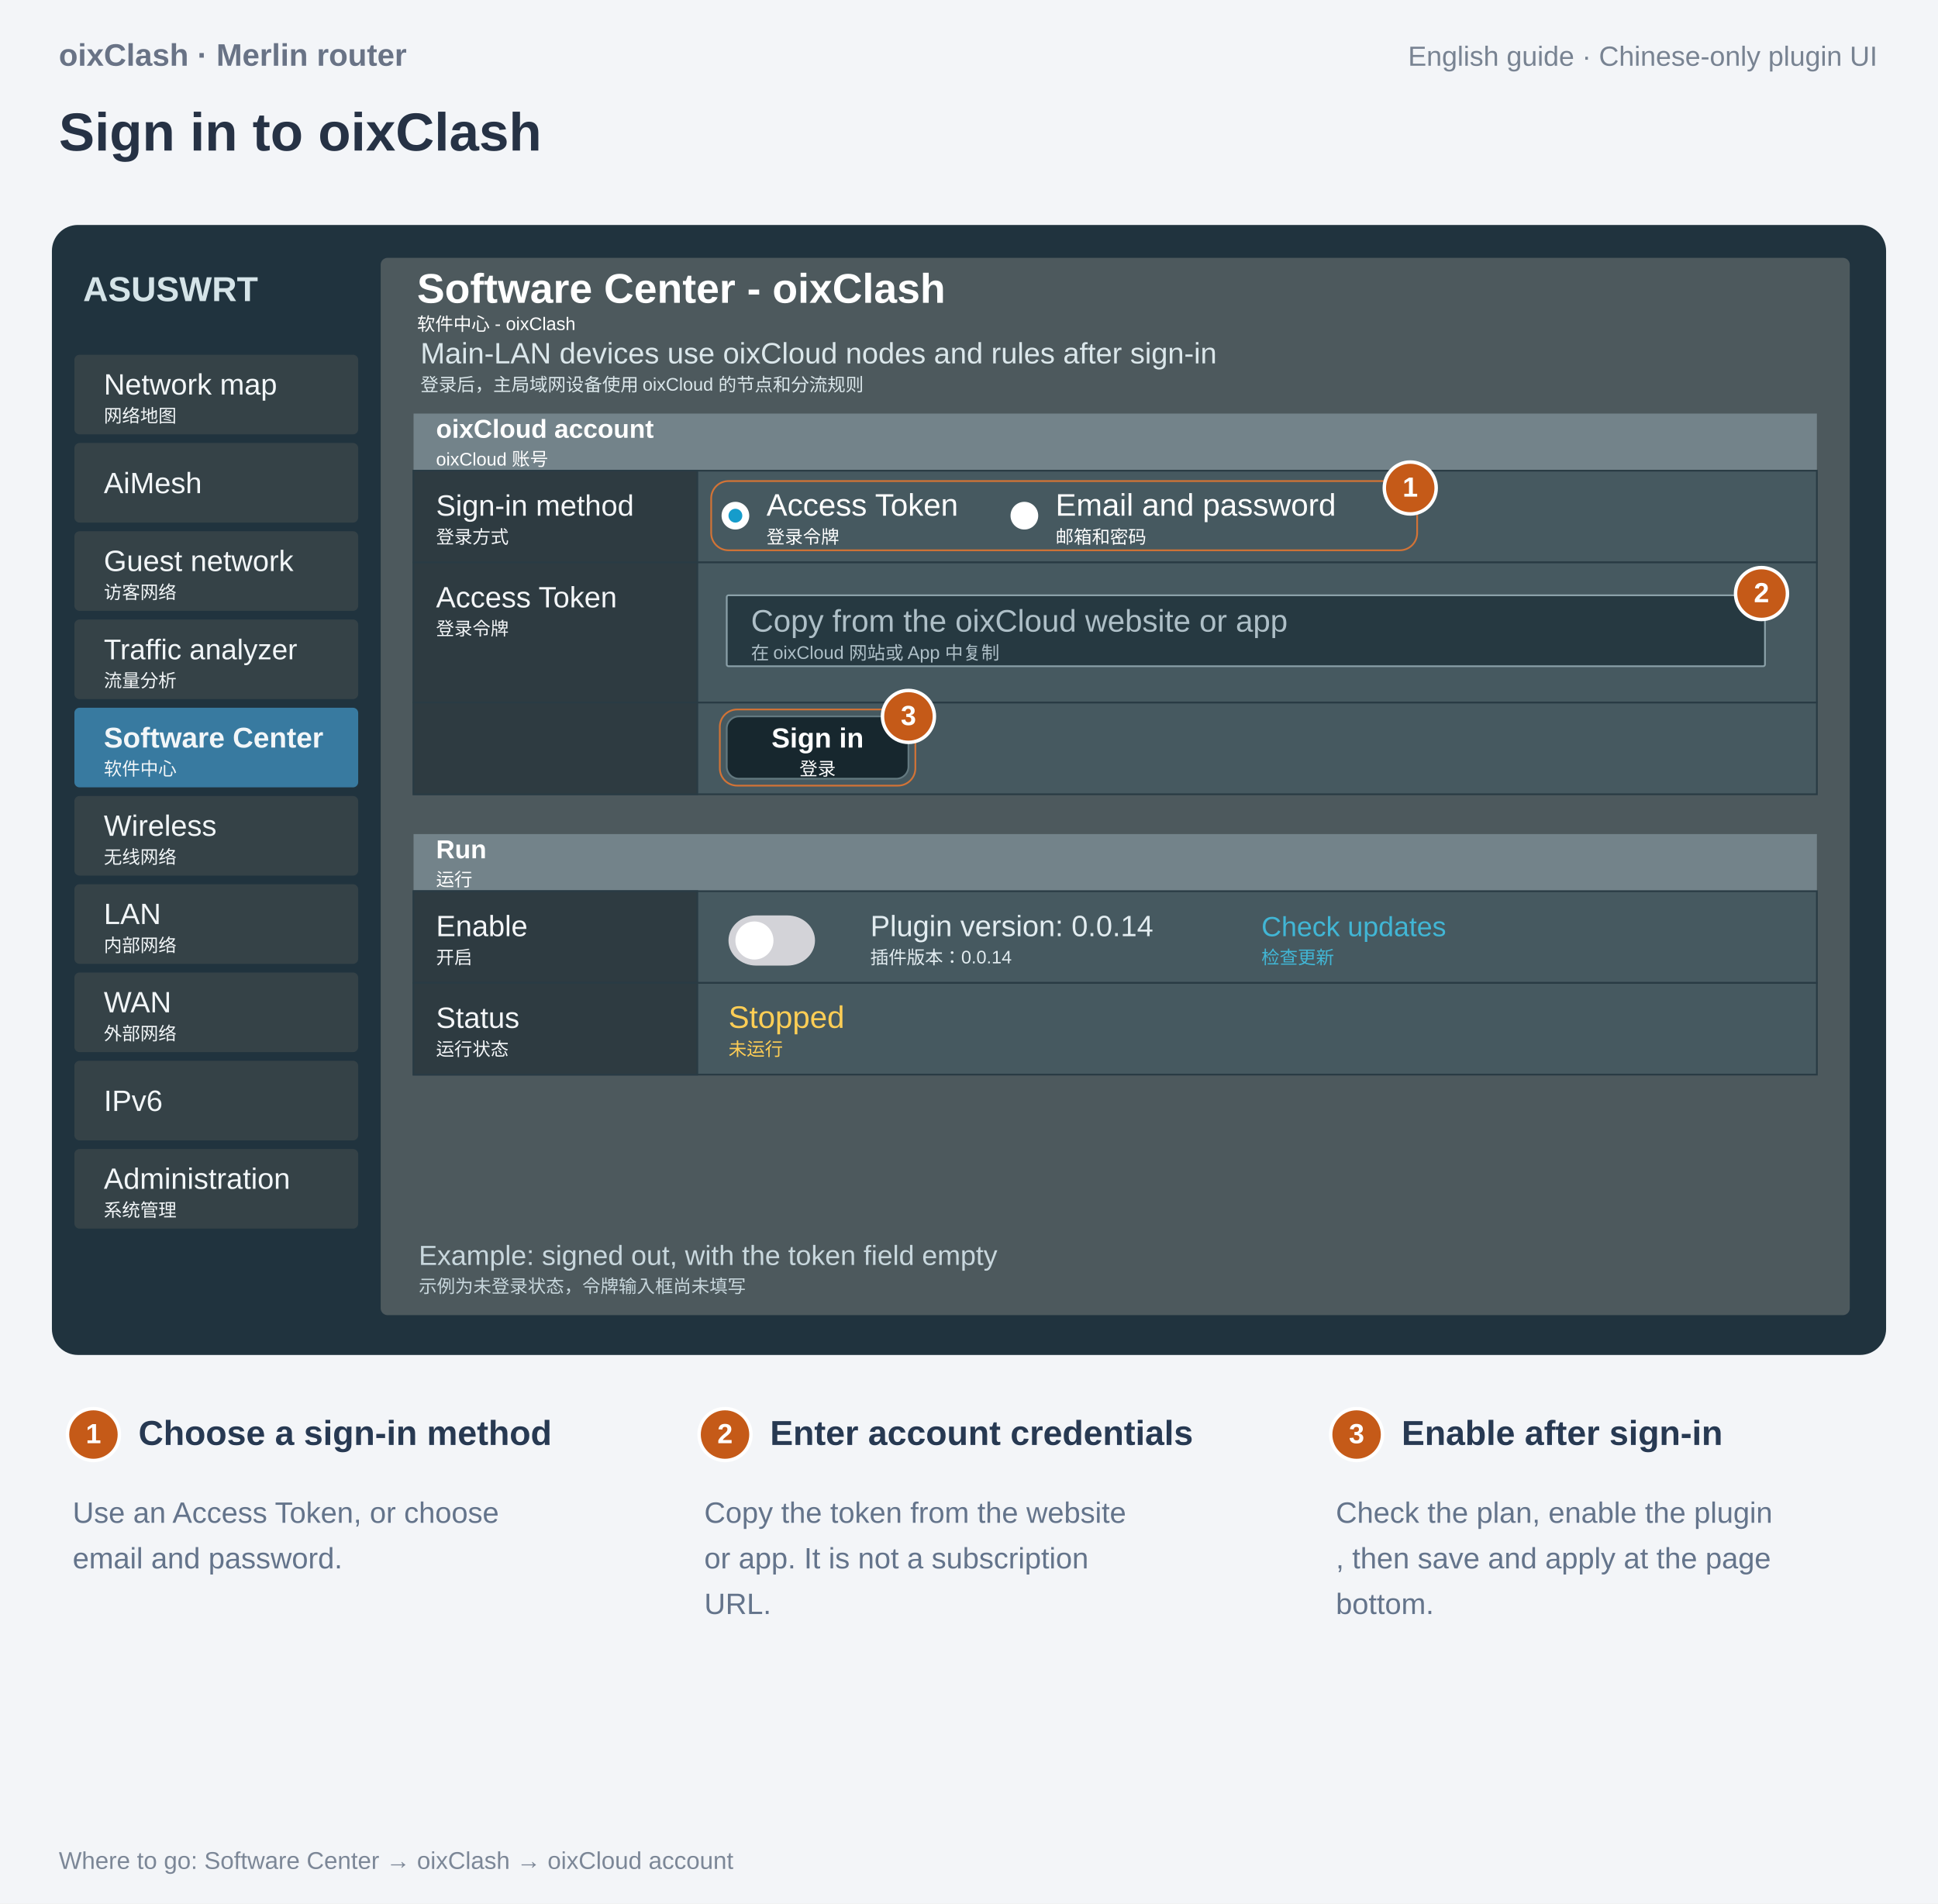
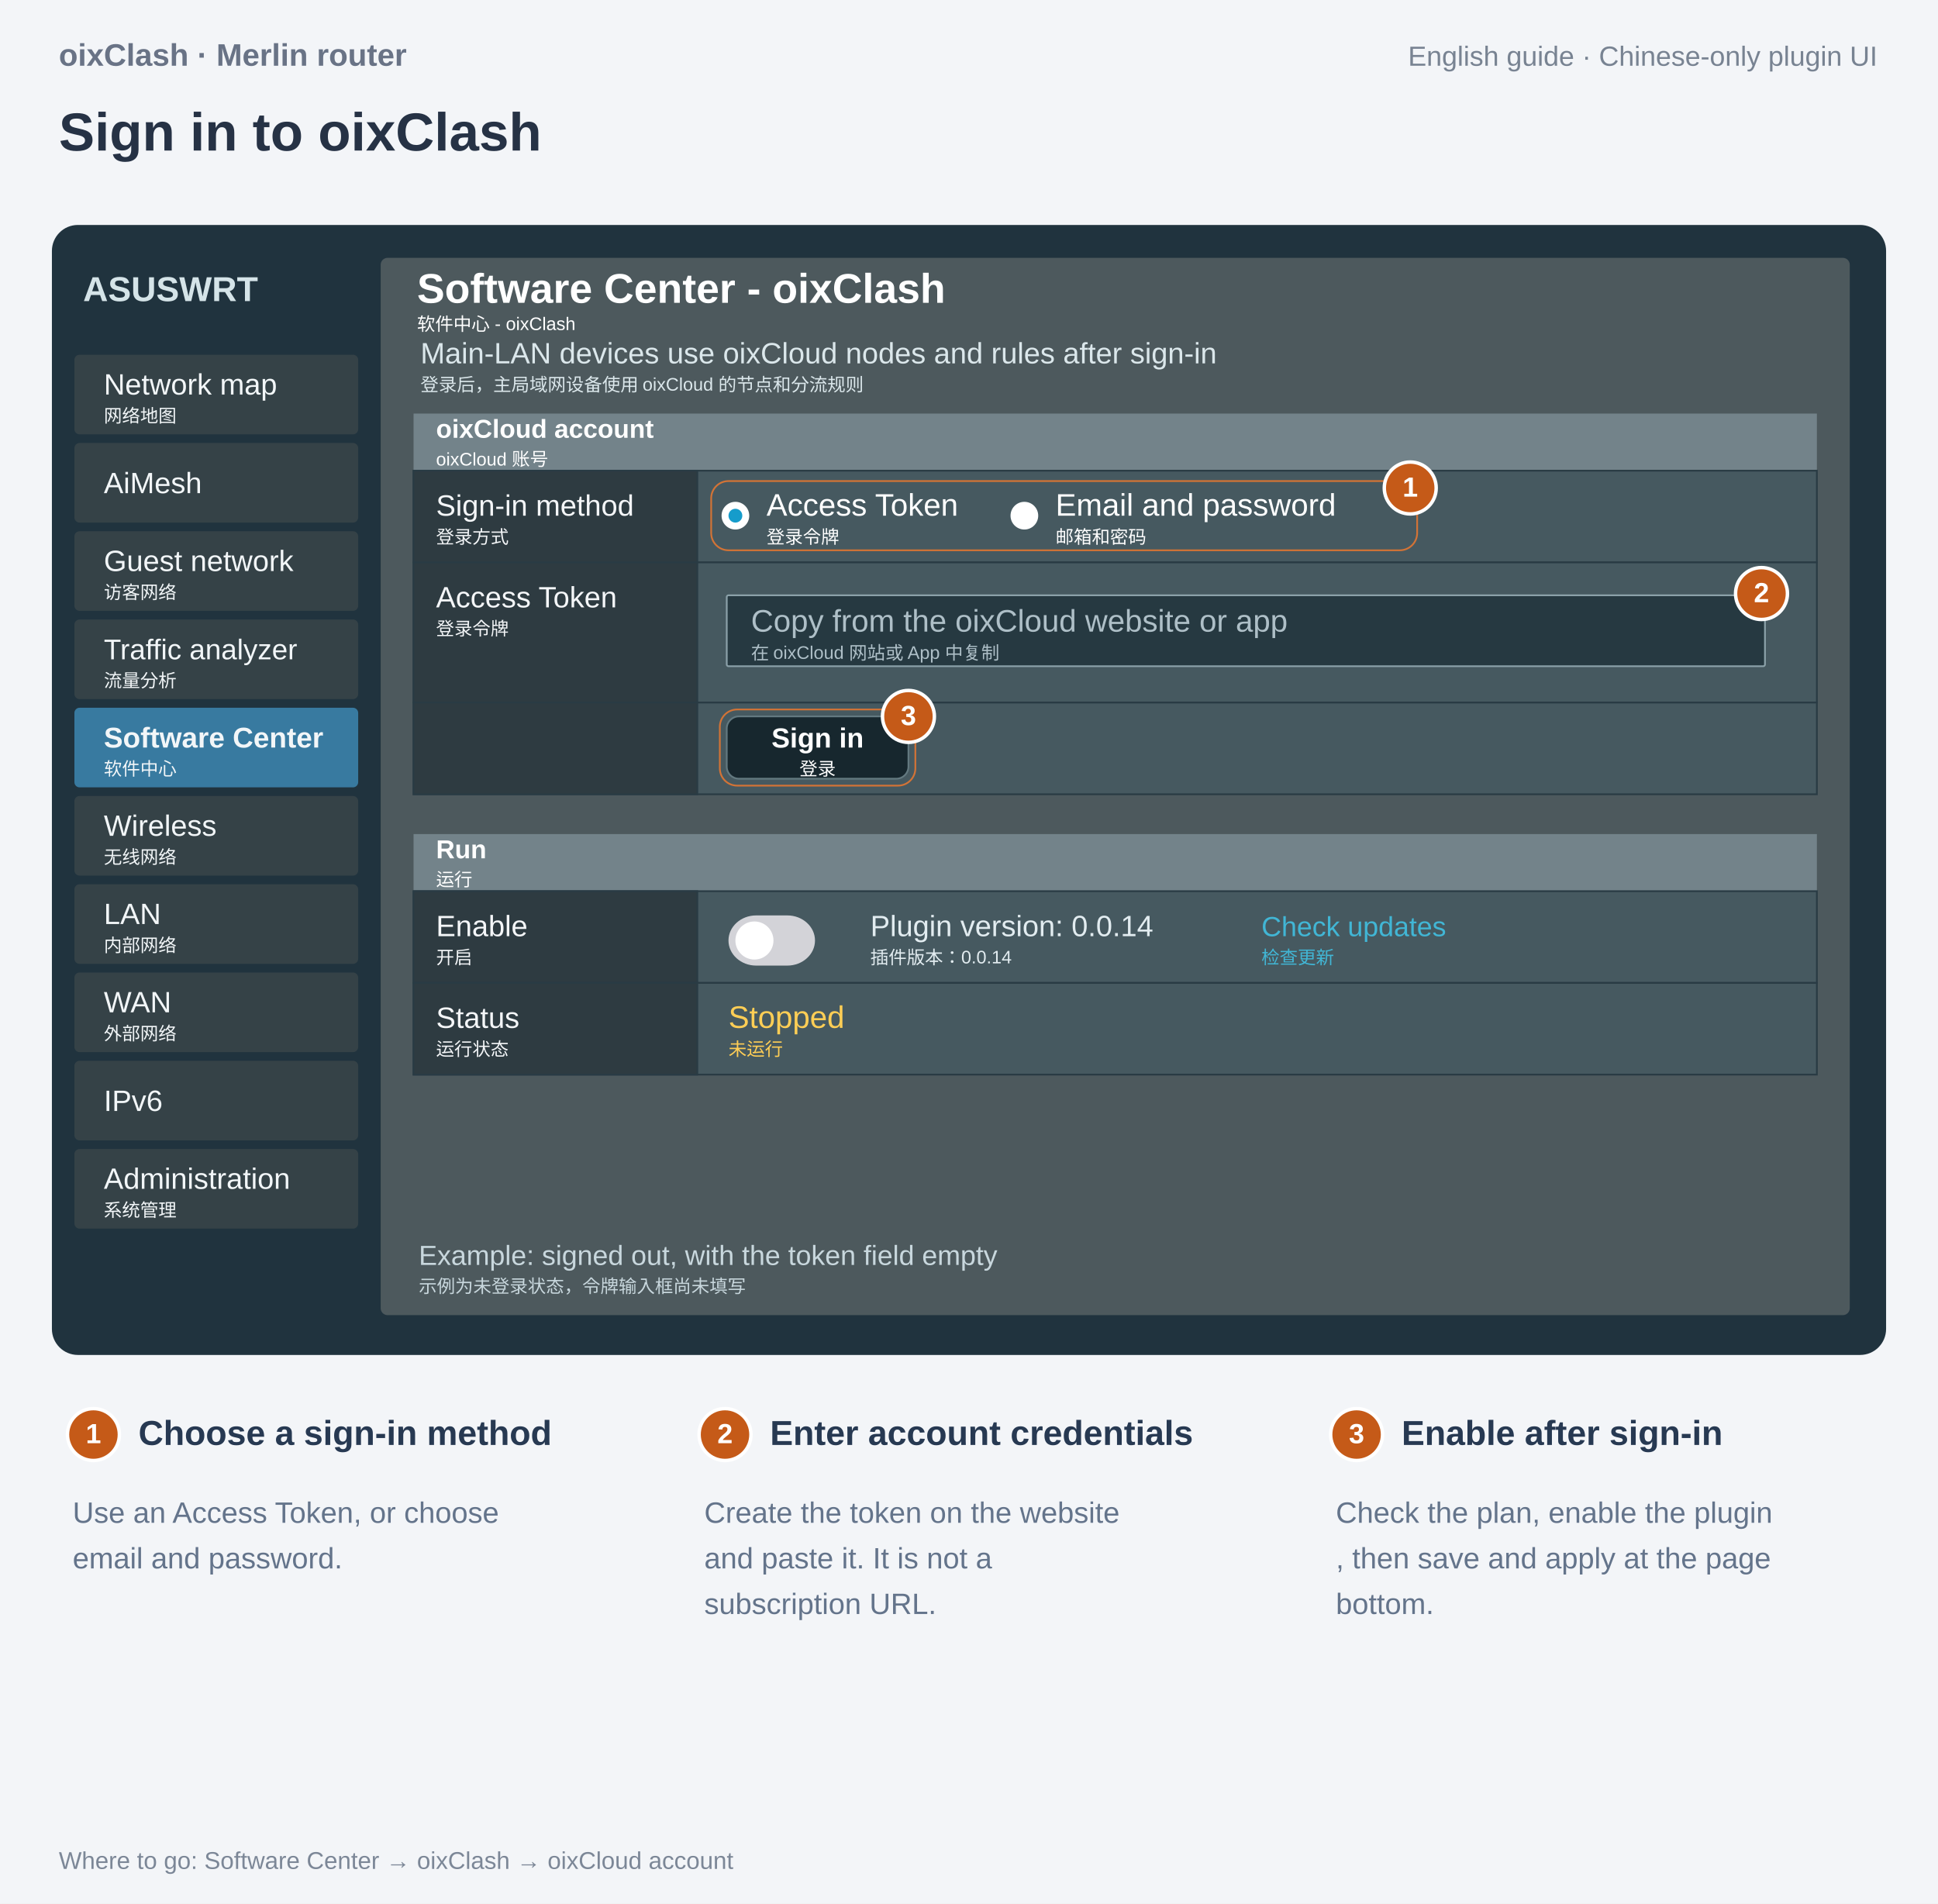
<svg xmlns="http://www.w3.org/2000/svg" width="1120" height="1100" viewBox="0 0 1120 1100" role="img" aria-labelledby="title desc">
  <g font-family="-apple-system,BlinkMacSystemFont,'PingFang SC','Segoe UI',Arial,sans-serif">
    <rect x="0" y="0" width="1120" height="1100" rx="0" fill="#f3f5f8" stroke="none" />
    <text x="34" y="38" font-size="18" fill="#697386" font-weight="600" text-anchor="start">oixClash · Merlin router</text>
    <text x="1085" y="38" font-size="16" fill="#788392" font-weight="500" text-anchor="end">English guide · Chinese-only plugin UI</text>
    <text x="34" y="87" font-size="31" fill="#263245" font-weight="700" text-anchor="start">Sign in to oixClash</text>
    <rect x="30" y="130" width="1060" height="653" rx="15" fill="#20333e" stroke="none" />
    <rect x="220" y="149" width="849" height="611" rx="4" fill="#4d595d" stroke="none" />
    <text x="48" y="174" font-size="20" fill="#d5e4e8" font-weight="700" text-anchor="start">ASUSWRT</text>
    <text x="241" y="175" font-size="24" fill="#fff" font-weight="600" text-anchor="start">Software Center - oixClash</text>
    <text x="241" y="191" font-size="10.5" fill="#fff" font-weight="400" text-anchor="start">软件中心 - oixClash</text>
    <rect x="43" y="205" width="164" height="46" rx="3" fill="#354247" stroke="none" />
    <text x="60" y="228" font-size="17" fill="#f2f6f8" font-weight="400" text-anchor="start">Network map</text>
    <text x="60" y="244" font-size="10.5" fill="#f2f6f8" font-weight="400" text-anchor="start">网络地图</text>
    <rect x="43" y="256" width="164" height="46" rx="3" fill="#354247" stroke="none" />
    <text x="60" y="285" font-size="17" fill="#f2f6f8" font-weight="400" text-anchor="start">AiMesh</text>
    <rect x="43" y="307" width="164" height="46" rx="3" fill="#354247" stroke="none" />
    <text x="60" y="330" font-size="17" fill="#f2f6f8" font-weight="400" text-anchor="start">Guest network</text>
    <text x="60" y="346" font-size="10.5" fill="#f2f6f8" font-weight="400" text-anchor="start">访客网络</text>
    <rect x="43" y="358" width="164" height="46" rx="3" fill="#354247" stroke="none" />
    <text x="60" y="381" font-size="16.486" fill="#f2f6f8" font-weight="400" text-anchor="start">Traffic analyzer</text>
    <text x="60" y="397" font-size="10.5" fill="#f2f6f8" font-weight="400" text-anchor="start">流量分析</text>
    <rect x="43" y="409" width="164" height="46" rx="3" fill="#387aa0" stroke="none" />
    <text x="60" y="432" font-size="16.546" fill="#f2f6f8" font-weight="600" text-anchor="start">Software Center</text>
    <text x="60" y="448" font-size="10.5" fill="#f2f6f8" font-weight="400" text-anchor="start">软件中心</text>
    <rect x="43" y="460" width="164" height="46" rx="3" fill="#354247" stroke="none" />
    <text x="60" y="483" font-size="17" fill="#f2f6f8" font-weight="400" text-anchor="start">Wireless</text>
    <text x="60" y="499" font-size="10.5" fill="#f2f6f8" font-weight="400" text-anchor="start">无线网络</text>
    <rect x="43" y="511" width="164" height="46" rx="3" fill="#354247" stroke="none" />
    <text x="60" y="534" font-size="17" fill="#f2f6f8" font-weight="400" text-anchor="start">LAN</text>
    <text x="60" y="550" font-size="10.5" fill="#f2f6f8" font-weight="400" text-anchor="start">内部网络</text>
    <rect x="43" y="562" width="164" height="46" rx="3" fill="#354247" stroke="none" />
    <text x="60" y="585" font-size="17" fill="#f2f6f8" font-weight="400" text-anchor="start">WAN</text>
    <text x="60" y="601" font-size="10.5" fill="#f2f6f8" font-weight="400" text-anchor="start">外部网络</text>
    <rect x="43" y="613" width="164" height="46" rx="3" fill="#354247" stroke="none" />
    <text x="60" y="642" font-size="17" fill="#f2f6f8" font-weight="400" text-anchor="start">IPv6</text>
    <rect x="43" y="664" width="164" height="46" rx="3" fill="#354247" stroke="none" />
    <text x="60" y="687" font-size="17" fill="#f2f6f8" font-weight="400" text-anchor="start">Administration</text>
    <text x="60" y="703" font-size="10.5" fill="#f2f6f8" font-weight="400" text-anchor="start">系统管理</text>
    <text x="243" y="210" font-size="17" fill="#dbe7eb" font-weight="400" text-anchor="start">Main-LAN devices use oixCloud nodes and rules after sign-in</text>
    <text x="243" y="226" font-size="10.5" fill="#dbe7eb" font-weight="400" text-anchor="start">登录后，主局域网设备使用 oixCloud 的节点和分流规则</text>
    <rect x="239" y="239" width="811" height="33" rx="0" fill="#73838a" stroke="none" />
    <text x="252" y="253" font-size="15" fill="#fff" font-weight="600" text-anchor="start">oixCloud account</text>
    <text x="252" y="269" font-size="10.5" fill="#fff" font-weight="400" text-anchor="start">oixCloud 账号</text>
    <rect x="239" y="272" width="811" height="53" rx="0" fill="#465960" stroke="#293b44" />
    <rect x="239" y="272" width="164" height="53" rx="0" fill="#2e3b41" stroke="#293b44" />
    <text x="252" y="298" font-size="17" fill="#f4f6f8" font-weight="400" text-anchor="start">Sign-in method</text>
    <text x="252" y="314" font-size="10.5" fill="#f4f6f8" font-weight="400" text-anchor="start">登录方式</text>
    <circle cx="425" cy="298" r="8" fill="#fff" stroke="none" stroke-width="1" />
    <circle cx="425" cy="298" r="4" fill="#169ccb" stroke="none" stroke-width="1" />
    <text x="443" y="298" font-size="18" fill="#fff" font-weight="400" text-anchor="start">Access Token</text>
    <text x="443" y="314" font-size="10.5" fill="#fff" font-weight="400" text-anchor="start">登录令牌</text>
    <circle cx="592" cy="298" r="8" fill="#fff" stroke="none" stroke-width="1" />
    <text x="610" y="298" font-size="18" fill="#fff" font-weight="400" text-anchor="start">Email and password</text>
    <text x="610" y="314" font-size="10.5" fill="#fff" font-weight="400" text-anchor="start">邮箱和密码</text>
    <rect x="411" y="278" width="408" height="40" rx="10" fill="none" stroke="#d27336" />
    <circle cx="815" cy="282" r="15" fill="#c55a18" stroke="#fff" stroke-width="2" />
    <text x="815" y="287" font-size="16" fill="#fff" font-weight="700" text-anchor="middle">1</text>
    <rect x="239" y="325" width="811" height="81" rx="0" fill="#465960" stroke="#293b44" />
    <rect x="239" y="325" width="164" height="81" rx="0" fill="#2e3b41" stroke="#293b44" />
    <text x="252" y="351" font-size="17" fill="#f4f6f8" font-weight="400" text-anchor="start">Access Token</text>
    <text x="252" y="367" font-size="10.5" fill="#f4f6f8" font-weight="400" text-anchor="start">登录令牌</text>
    <rect x="420" y="344" width="600" height="41" rx="1" fill="#263941" stroke="#8ba1a9" />
    <text x="434" y="365" font-size="18" fill="#aebfc7" font-weight="400" text-anchor="start">Copy from the oixCloud website or app</text>
    <text x="434" y="381" font-size="10.5" fill="#aebfc7" font-weight="400" text-anchor="start">在 oixCloud 网站或 App 中复制</text>
    <circle cx="1018" cy="343" r="15" fill="#c55a18" stroke="#fff" stroke-width="2" />
    <text x="1018" y="348" font-size="16" fill="#fff" font-weight="700" text-anchor="middle">2</text>
    <rect x="239" y="406" width="811" height="53" rx="0" fill="#465960" stroke="#293b44" />
    <rect x="239" y="406" width="164" height="53" rx="0" fill="#2e3b41" stroke="#293b44" />
    <text x="252" y="438" font-size="17" fill="#f4f6f8" font-weight="400" text-anchor="start" />
    <rect x="420" y="414" width="105" height="36" rx="7" fill="#17272e" stroke="#637980" />
    <text x="472.5" y="432" font-size="16" fill="#fff" font-weight="600" text-anchor="middle">Sign in</text>
    <text x="472.5" y="448" font-size="10.5" fill="#fff" font-weight="400" text-anchor="middle">登录</text>
    <rect x="416" y="410" width="113" height="44" rx="10" fill="none" stroke="#d27336" />
    <circle cx="525" cy="414" r="15" fill="#c55a18" stroke="#fff" stroke-width="2" />
    <text x="525" y="419" font-size="16" fill="#fff" font-weight="700" text-anchor="middle">3</text>
    <rect x="239" y="482" width="811" height="33" rx="0" fill="#73838a" stroke="none" />
    <text x="252" y="496" font-size="15" fill="#fff" font-weight="600" text-anchor="start">Run</text>
    <text x="252" y="512" font-size="10.5" fill="#fff" font-weight="400" text-anchor="start">运行</text>
    <rect x="239" y="515" width="811" height="53" rx="0" fill="#465960" stroke="#293b44" />
    <rect x="239" y="515" width="164" height="53" rx="0" fill="#2e3b41" stroke="#293b44" />
    <text x="252" y="541" font-size="17" fill="#f4f6f8" font-weight="400" text-anchor="start">Enable</text>
    <text x="252" y="557" font-size="10.5" fill="#f4f6f8" font-weight="400" text-anchor="start">开启</text>
    <rect x="421" y="529" width="50" height="29" rx="16" fill="#d3d3d8" stroke="none" />
    <circle cx="436" cy="543.5" r="11" fill="#fff" stroke="none" stroke-width="1" />
    <text x="503" y="541" font-size="17" fill="#e2ecf0" font-weight="400" text-anchor="start">Plugin version: 0.0.14</text>
    <text x="503" y="557" font-size="10.5" fill="#e2ecf0" font-weight="400" text-anchor="start">插件版本：0.0.14</text>
    <text x="729" y="541" font-size="16" fill="#41b6d5" font-weight="400" text-anchor="start">Check updates</text>
    <text x="729" y="557" font-size="10.5" fill="#41b6d5" font-weight="400" text-anchor="start">检查更新</text>
    <rect x="239" y="568" width="811" height="53" rx="0" fill="#465960" stroke="#293b44" />
    <rect x="239" y="568" width="164" height="53" rx="0" fill="#2e3b41" stroke="#293b44" />
    <text x="252" y="594" font-size="17" fill="#f4f6f8" font-weight="400" text-anchor="start">Status</text>
    <text x="252" y="610" font-size="10.5" fill="#f4f6f8" font-weight="400" text-anchor="start">运行状态</text>
    <text x="421" y="594" font-size="18" fill="#ffce55" font-weight="400" text-anchor="start">Stopped</text>
    <text x="421" y="610" font-size="10.5" fill="#ffce55" font-weight="400" text-anchor="start">未运行</text>
    <text x="242" y="731" font-size="16" fill="#c8d7dd" font-weight="400" text-anchor="start">Example: signed out, with the token field empty</text>
    <text x="242" y="747" font-size="10.5" fill="#c8d7dd" font-weight="400" text-anchor="start">示例为未登录状态，令牌输入框尚未填写</text>
    <circle cx="54" cy="829" r="15" fill="#c55a18" stroke="#fff" stroke-width="2" />
    <text x="54" y="834" font-size="16" fill="#fff" font-weight="700" text-anchor="middle">1</text>
    <text x="80" y="835" font-size="20" fill="#273952" font-weight="600" text-anchor="start">Choose a sign-in method</text>
    <text x="42" y="880" font-size="17" fill="#64748b" font-weight="400" text-anchor="start">Use an Access Token, or choose</text>
    <text x="42" y="906.35" font-size="17" fill="#64748b" font-weight="400" text-anchor="start">email and password.</text>
    <circle cx="419" cy="829" r="15" fill="#c55a18" stroke="#fff" stroke-width="2" />
    <text x="419" y="834" font-size="16" fill="#fff" font-weight="700" text-anchor="middle">2</text>
    <text x="445" y="835" font-size="20" fill="#273952" font-weight="600" text-anchor="start">Enter account credentials</text>
-     <text x="407" y="880" font-size="17" fill="#64748b" font-weight="400" text-anchor="start">Copy the token from the website</text>
-     <text x="407" y="906.35" font-size="17" fill="#64748b" font-weight="400" text-anchor="start">or app. It is not a subscription</text>
-     <text x="407" y="932.7" font-size="17" fill="#64748b" font-weight="400" text-anchor="start">URL.</text>
+     <text x="407" y="880" font-size="17" fill="#64748b" font-weight="400" text-anchor="start">Create the token on the website</text>
+     <text x="407" y="906.35" font-size="17" fill="#64748b" font-weight="400" text-anchor="start">and paste it. It is not a</text>
+     <text x="407" y="932.7" font-size="17" fill="#64748b" font-weight="400" text-anchor="start">subscription URL.</text>
    <circle cx="784" cy="829" r="15" fill="#c55a18" stroke="#fff" stroke-width="2" />
    <text x="784" y="834" font-size="16" fill="#fff" font-weight="700" text-anchor="middle">3</text>
    <text x="810" y="835" font-size="20" fill="#273952" font-weight="600" text-anchor="start">Enable after sign-in</text>
    <text x="772" y="880" font-size="17" fill="#64748b" font-weight="400" text-anchor="start">Check the plan, enable the plugin</text>
    <text x="772" y="906.35" font-size="17" fill="#64748b" font-weight="400" text-anchor="start">, then save and apply at the page</text>
    <text x="772" y="932.7" font-size="17" fill="#64748b" font-weight="400" text-anchor="start"> bottom.</text>
    <text x="34" y="1080" font-size="14" fill="#7c8797" font-weight="400" text-anchor="start">Where to go: Software Center → oixClash → oixCloud account</text>
  </g>
</svg>
